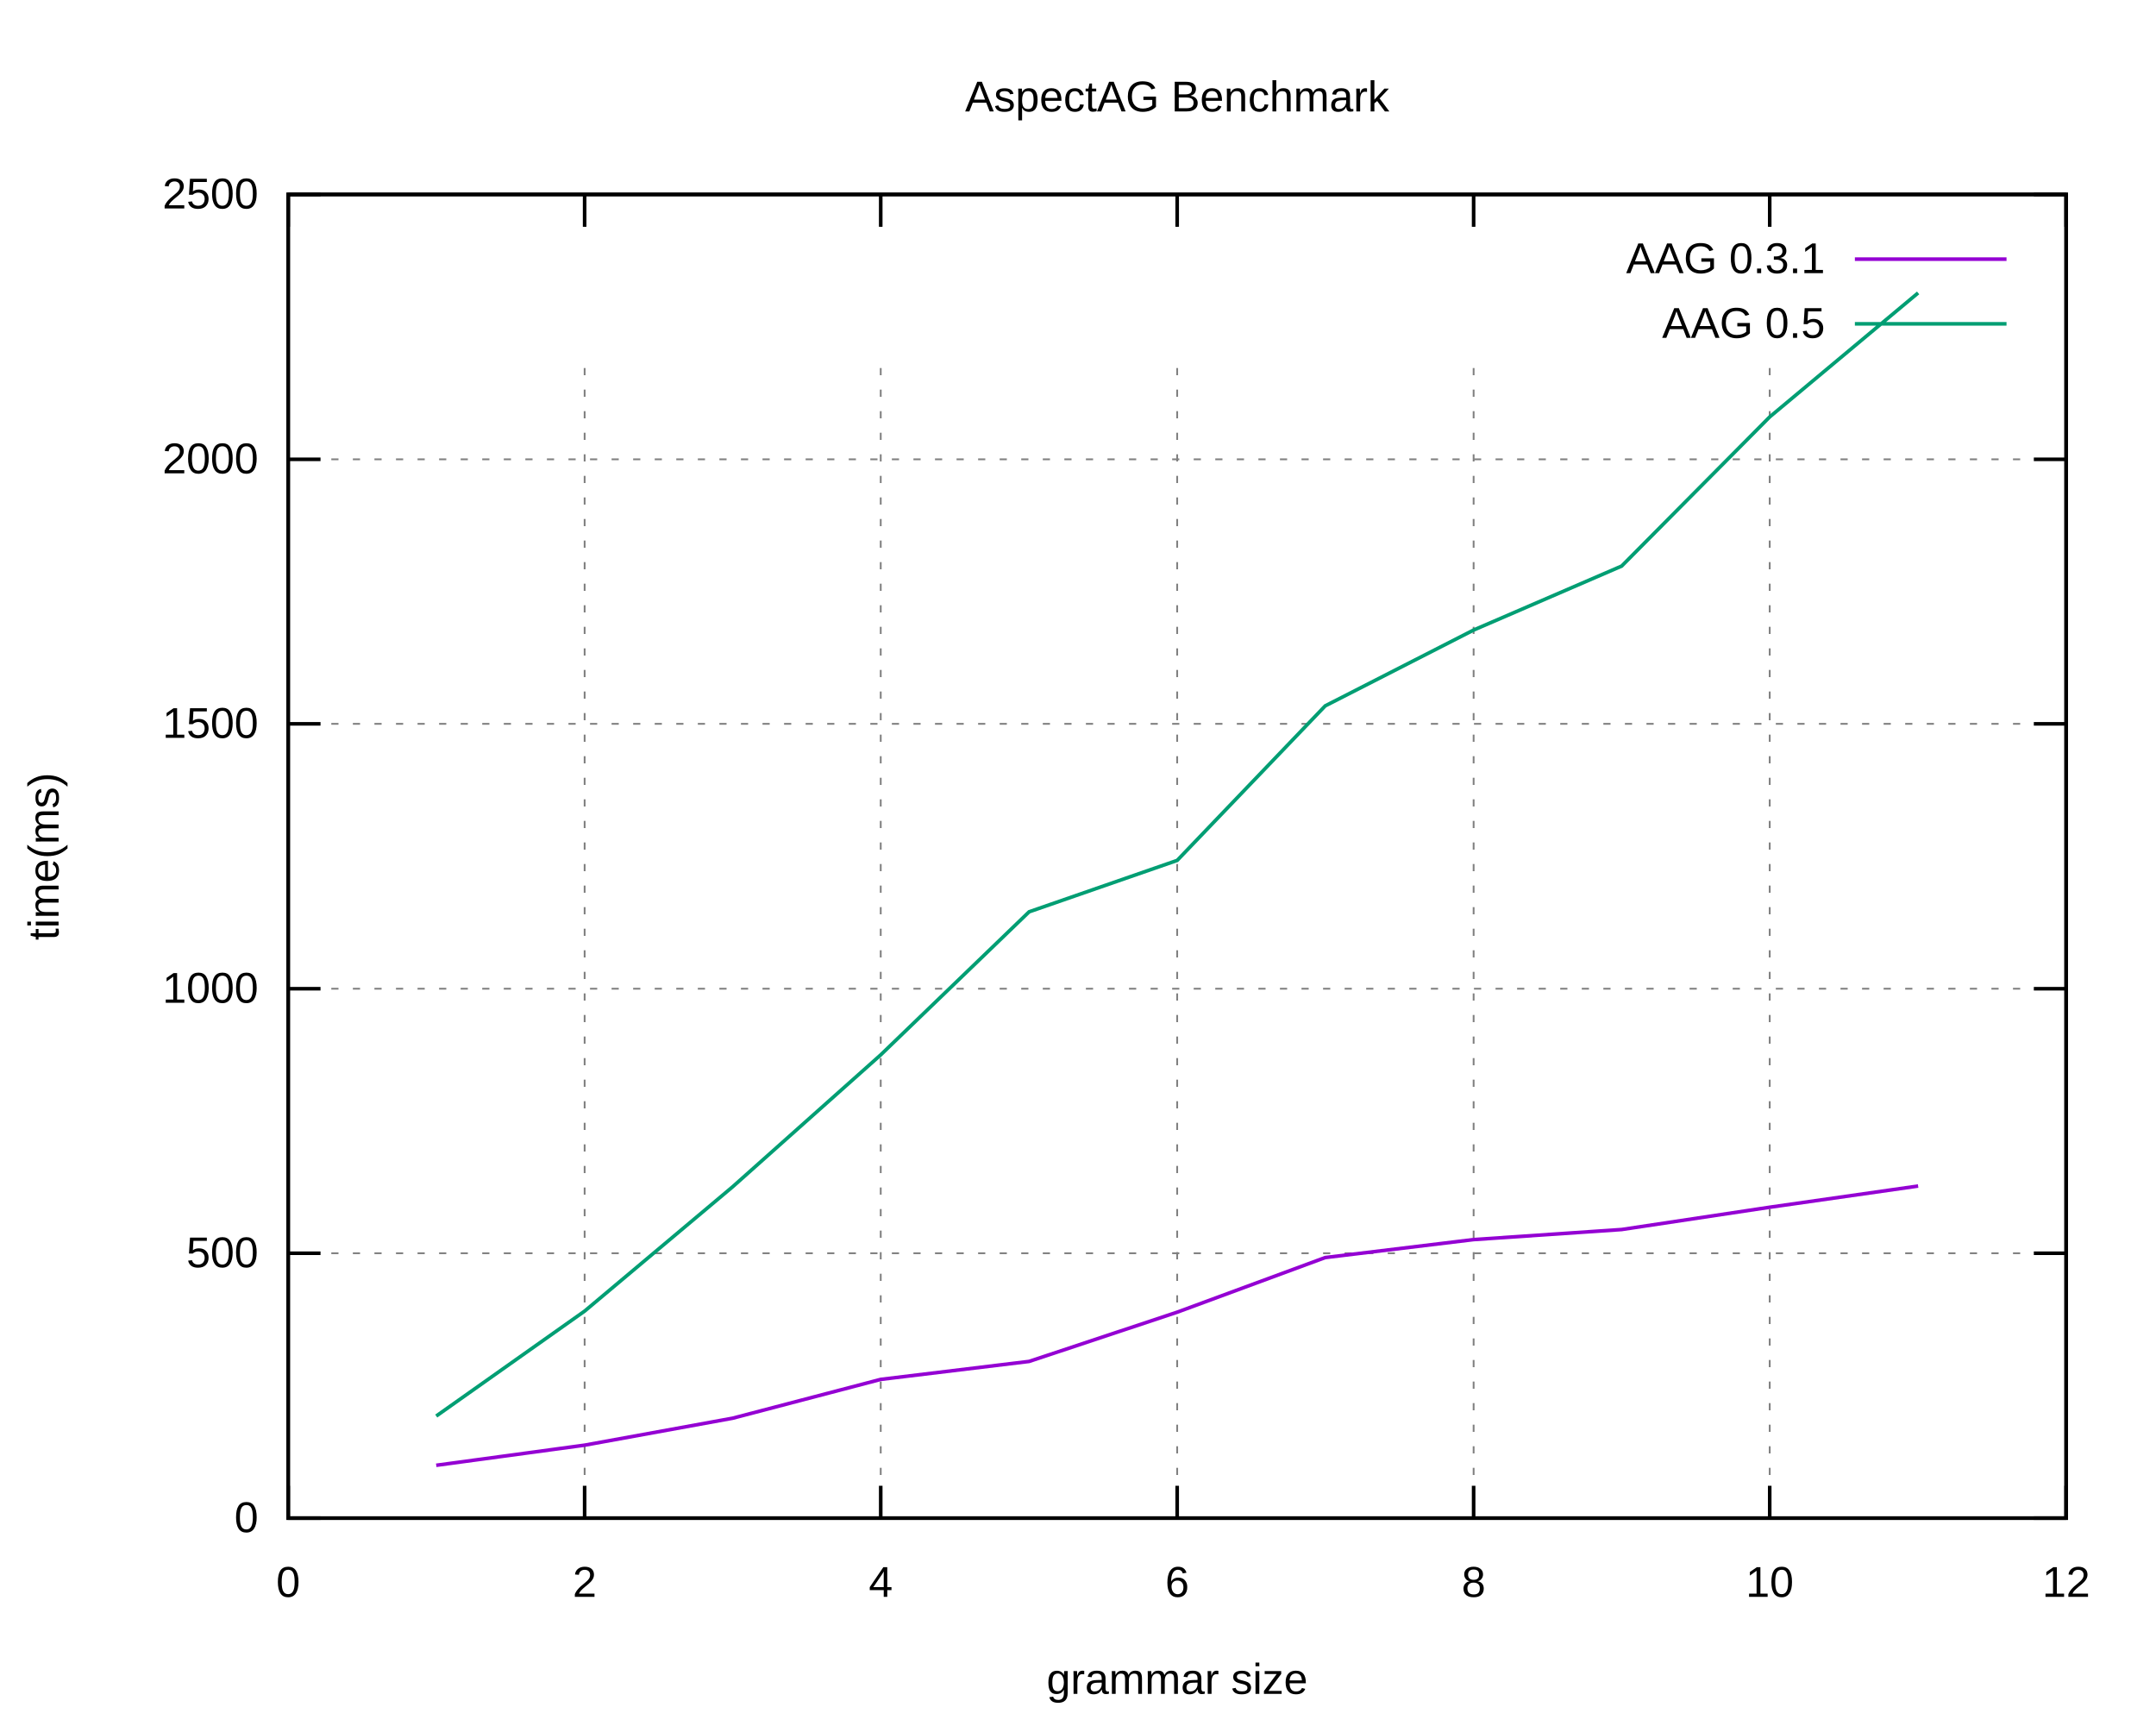
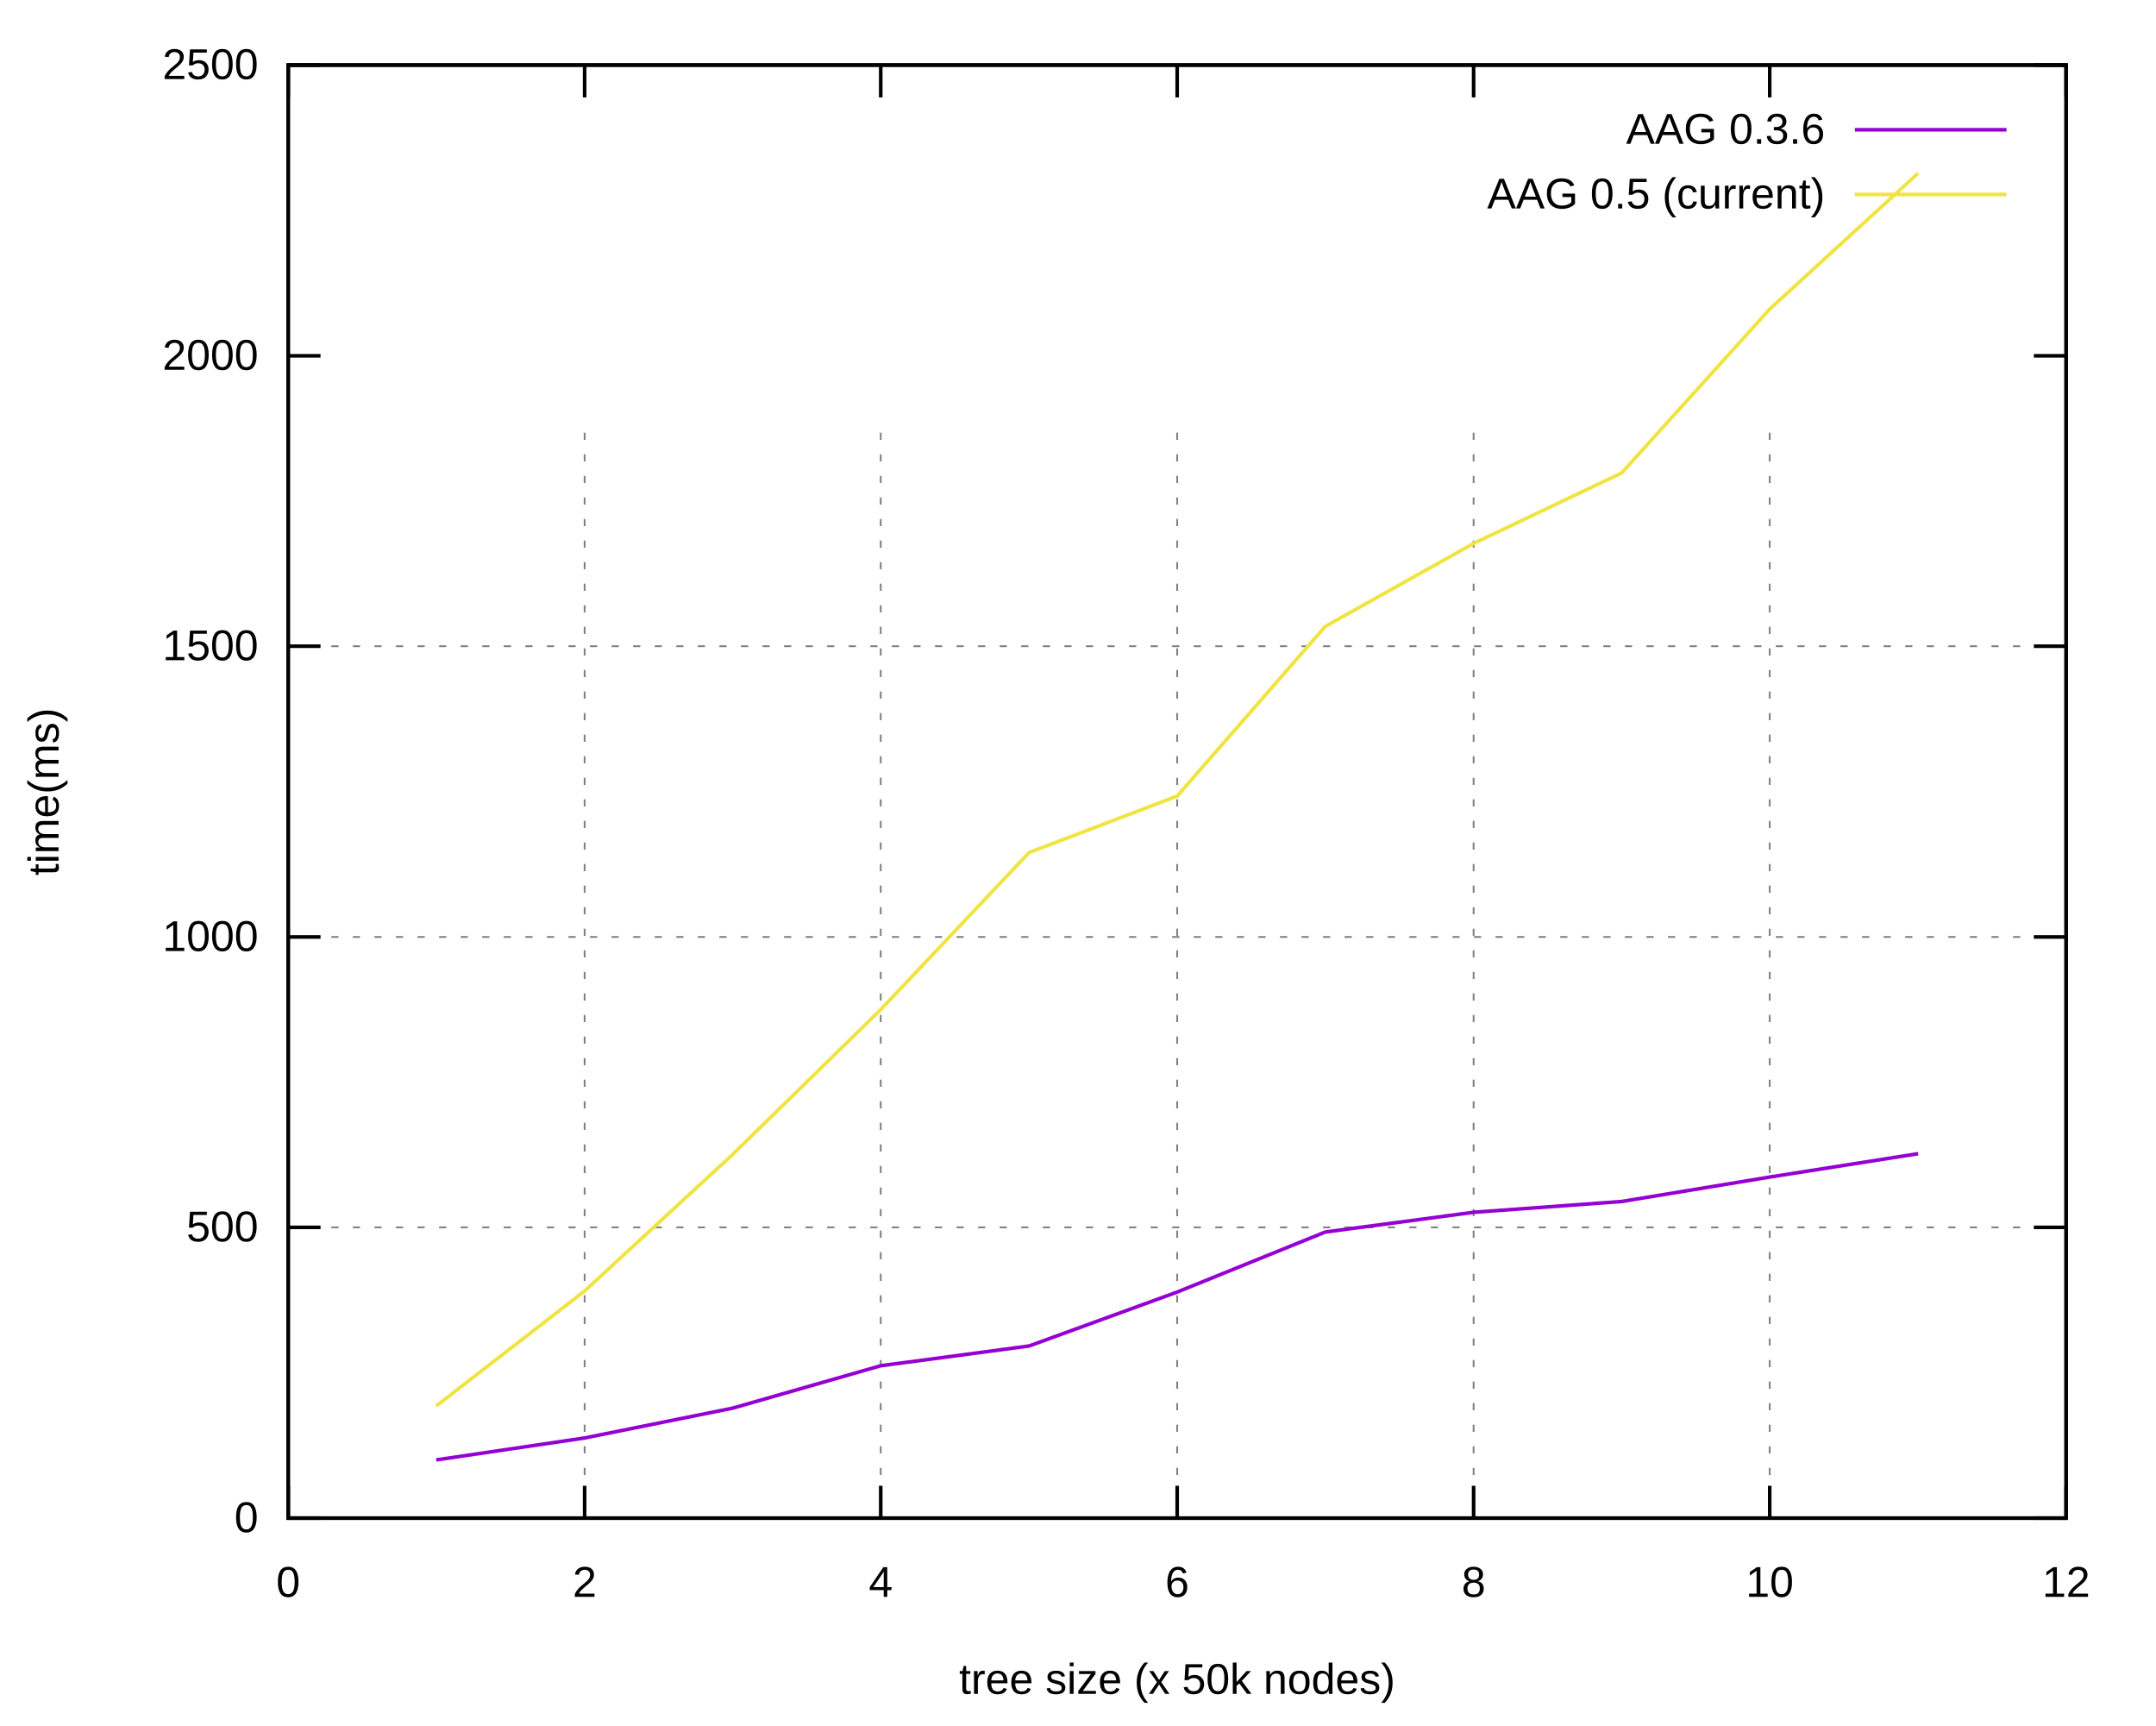
<svg xmlns="http://www.w3.org/2000/svg" xmlns:xlink="http://www.w3.org/1999/xlink" width="600" height="480" viewBox="0 0 600 480">
  <g id="gnuplot_canvas">
    <rect x="0" y="0" width="600" height="480" fill="none" />
    <defs>
      <circle id="gpDot" r="0.5" stroke-width="0.5" stroke="currentColor" />
      <path id="gpPt0" stroke-width="0.222" stroke="currentColor" d="M-1,0 h2 M0,-1 v2" />
      <path id="gpPt1" stroke-width="0.222" stroke="currentColor" d="M-1,-1 L1,1 M1,-1 L-1,1" />
      <path id="gpPt2" stroke-width="0.222" stroke="currentColor" d="M-1,0 L1,0 M0,-1 L0,1 M-1,-1 L1,1 M-1,1 L1,-1" />
      <rect id="gpPt3" stroke-width="0.222" stroke="currentColor" x="-1" y="-1" width="2" height="2" />
      <rect id="gpPt4" stroke-width="0.222" stroke="currentColor" fill="currentColor" x="-1" y="-1" width="2" height="2" />
      <circle id="gpPt5" stroke-width="0.222" stroke="currentColor" cx="0" cy="0" r="1" />
      <use xlink:href="#gpPt5" id="gpPt6" fill="currentColor" stroke="none" />
      <path id="gpPt7" stroke-width="0.222" stroke="currentColor" d="M0,-1.33 L-1.33,0.67 L1.33,0.67 z" />
      <use xlink:href="#gpPt7" id="gpPt8" fill="currentColor" stroke="none" />
      <use xlink:href="#gpPt7" id="gpPt9" stroke="currentColor" transform="rotate(180)" />
      <use xlink:href="#gpPt9" id="gpPt10" fill="currentColor" stroke="none" />
      <use xlink:href="#gpPt3" id="gpPt11" stroke="currentColor" transform="rotate(45)" />
      <use xlink:href="#gpPt11" id="gpPt12" fill="currentColor" stroke="none" />
      <path id="gpPt13" stroke-width="0.222" stroke="currentColor" d="M0,1.330 L1.265,0.411 L0.782,-1.067 L-0.782,-1.076 L-1.265,0.411 z" />
      <use xlink:href="#gpPt13" id="gpPt14" fill="currentColor" stroke="none" />
      <filter id="textbox" filterUnits="objectBoundingBox" x="0" y="0" height="1" width="1">
        <feFlood flood-color="white" flood-opacity="1" result="bgnd" />
        <feComposite in="SourceGraphic" in2="bgnd" operator="atop" />
      </filter>
      <filter id="greybox" filterUnits="objectBoundingBox" x="0" y="0" height="1" width="1">
        <feFlood flood-color="lightgrey" flood-opacity="1" result="grey" />
        <feComposite in="SourceGraphic" in2="grey" operator="atop" />
      </filter>
    </defs>
    <g fill="none" color="white" stroke="currentColor" stroke-width="1.00" stroke-linecap="butt" stroke-linejoin="miter">
</g>
    <g fill="none" color="black" stroke="currentColor" stroke-width="1.00" stroke-linecap="butt" stroke-linejoin="miter">
</g>
    <g fill="none" color="black" stroke="black" stroke-width="0.50" stroke-linecap="butt" stroke-linejoin="miter">
</g>
    <g fill="none" color="gray" stroke="currentColor" stroke-width="0.50" stroke-linecap="butt" stroke-linejoin="miter">
      <path stroke="gray" stroke-dasharray="2,4" class="gridline" d="M80.2,422.4 L575.0,422.4  " />
    </g>
    <g fill="none" color="gray" stroke="gray" stroke-width="1.00" stroke-linecap="butt" stroke-linejoin="miter">
</g>
    <g fill="none" color="black" stroke="currentColor" stroke-width="1.00" stroke-linecap="butt" stroke-linejoin="miter">
      <path stroke="black" d="M80.2,422.4 L89.2,422.4 M575.0,422.4 L566.0,422.4  " />
      <g transform="translate(71.9,426.3)" stroke="none" fill="black" font-family="Arial" font-size="12.00" text-anchor="end">
        <text>
          <tspan font-family="Arial"> 0</tspan>
        </text>
      </g>
    </g>
    <g fill="none" color="black" stroke="currentColor" stroke-width="1.00" stroke-linecap="butt" stroke-linejoin="miter">
</g>
    <g fill="none" color="black" stroke="black" stroke-width="0.50" stroke-linecap="butt" stroke-linejoin="miter">
</g>
    <g fill="none" color="gray" stroke="currentColor" stroke-width="0.50" stroke-linecap="butt" stroke-linejoin="miter">
-       <path stroke="gray" stroke-dasharray="2,4" class="gridline" d="M80.2,348.7 L575.0,348.7  " />
-     </g>
-     <g fill="none" color="gray" stroke="gray" stroke-width="1.00" stroke-linecap="butt" stroke-linejoin="miter">
- </g>
-     <g fill="none" color="black" stroke="currentColor" stroke-width="1.00" stroke-linecap="butt" stroke-linejoin="miter">
-       <path stroke="black" d="M80.2,348.7 L89.2,348.7 M575.0,348.7 L566.0,348.7  " />
-       <g transform="translate(71.9,352.6)" stroke="none" fill="black" font-family="Arial" font-size="12.00" text-anchor="end">
+       <path stroke="gray" stroke-dasharray="2,4" class="gridline" d="M80.2,341.5 L575.0,341.5  " />
+     </g>
+     <g fill="none" color="gray" stroke="gray" stroke-width="1.00" stroke-linecap="butt" stroke-linejoin="miter">
+ </g>
+     <g fill="none" color="black" stroke="currentColor" stroke-width="1.00" stroke-linecap="butt" stroke-linejoin="miter">
+       <path stroke="black" d="M80.2,341.5 L89.2,341.5 M575.0,341.5 L566.0,341.5  " />
+       <g transform="translate(71.9,345.4)" stroke="none" fill="black" font-family="Arial" font-size="12.00" text-anchor="end">
        <text>
          <tspan font-family="Arial"> 500</tspan>
        </text>
      </g>
    </g>
    <g fill="none" color="black" stroke="currentColor" stroke-width="1.00" stroke-linecap="butt" stroke-linejoin="miter">
</g>
    <g fill="none" color="black" stroke="black" stroke-width="0.50" stroke-linecap="butt" stroke-linejoin="miter">
</g>
    <g fill="none" color="gray" stroke="currentColor" stroke-width="0.50" stroke-linecap="butt" stroke-linejoin="miter">
-       <path stroke="gray" stroke-dasharray="2,4" class="gridline" d="M80.2,275.1 L575.0,275.1  " />
-     </g>
-     <g fill="none" color="gray" stroke="gray" stroke-width="1.00" stroke-linecap="butt" stroke-linejoin="miter">
- </g>
-     <g fill="none" color="black" stroke="currentColor" stroke-width="1.00" stroke-linecap="butt" stroke-linejoin="miter">
-       <path stroke="black" d="M80.2,275.1 L89.2,275.1 M575.0,275.1 L566.0,275.1  " />
-       <g transform="translate(71.9,279.0)" stroke="none" fill="black" font-family="Arial" font-size="12.00" text-anchor="end">
+       <path stroke="gray" stroke-dasharray="2,4" class="gridline" d="M80.2,260.7 L575.0,260.7  " />
+     </g>
+     <g fill="none" color="gray" stroke="gray" stroke-width="1.00" stroke-linecap="butt" stroke-linejoin="miter">
+ </g>
+     <g fill="none" color="black" stroke="currentColor" stroke-width="1.00" stroke-linecap="butt" stroke-linejoin="miter">
+       <path stroke="black" d="M80.2,260.7 L89.2,260.7 M575.0,260.7 L566.0,260.7  " />
+       <g transform="translate(71.9,264.6)" stroke="none" fill="black" font-family="Arial" font-size="12.00" text-anchor="end">
        <text>
          <tspan font-family="Arial"> 1000</tspan>
        </text>
      </g>
    </g>
    <g fill="none" color="black" stroke="currentColor" stroke-width="1.00" stroke-linecap="butt" stroke-linejoin="miter">
</g>
    <g fill="none" color="black" stroke="black" stroke-width="0.50" stroke-linecap="butt" stroke-linejoin="miter">
</g>
    <g fill="none" color="gray" stroke="currentColor" stroke-width="0.50" stroke-linecap="butt" stroke-linejoin="miter">
-       <path stroke="gray" stroke-dasharray="2,4" class="gridline" d="M80.2,201.4 L575.0,201.4  " />
-     </g>
-     <g fill="none" color="gray" stroke="gray" stroke-width="1.00" stroke-linecap="butt" stroke-linejoin="miter">
- </g>
-     <g fill="none" color="black" stroke="currentColor" stroke-width="1.00" stroke-linecap="butt" stroke-linejoin="miter">
-       <path stroke="black" d="M80.2,201.4 L89.2,201.4 M575.0,201.4 L566.0,201.4  " />
-       <g transform="translate(71.9,205.3)" stroke="none" fill="black" font-family="Arial" font-size="12.00" text-anchor="end">
+       <path stroke="gray" stroke-dasharray="2,4" class="gridline" d="M80.2,179.8 L575.0,179.8  " />
+     </g>
+     <g fill="none" color="gray" stroke="gray" stroke-width="1.00" stroke-linecap="butt" stroke-linejoin="miter">
+ </g>
+     <g fill="none" color="black" stroke="currentColor" stroke-width="1.00" stroke-linecap="butt" stroke-linejoin="miter">
+       <path stroke="black" d="M80.2,179.8 L89.2,179.8 M575.0,179.8 L566.0,179.8  " />
+       <g transform="translate(71.9,183.7)" stroke="none" fill="black" font-family="Arial" font-size="12.00" text-anchor="end">
        <text>
          <tspan font-family="Arial"> 1500</tspan>
        </text>
      </g>
    </g>
    <g fill="none" color="black" stroke="currentColor" stroke-width="1.00" stroke-linecap="butt" stroke-linejoin="miter">
</g>
    <g fill="none" color="black" stroke="black" stroke-width="0.50" stroke-linecap="butt" stroke-linejoin="miter">
</g>
    <g fill="none" color="gray" stroke="currentColor" stroke-width="0.50" stroke-linecap="butt" stroke-linejoin="miter">
-       <path stroke="gray" stroke-dasharray="2,4" class="gridline" d="M80.2,127.8 L575.0,127.8  " />
-     </g>
-     <g fill="none" color="gray" stroke="gray" stroke-width="1.00" stroke-linecap="butt" stroke-linejoin="miter">
- </g>
-     <g fill="none" color="black" stroke="currentColor" stroke-width="1.00" stroke-linecap="butt" stroke-linejoin="miter">
-       <path stroke="black" d="M80.2,127.8 L89.2,127.8 M575.0,127.8 L566.0,127.8  " />
-       <g transform="translate(71.9,131.7)" stroke="none" fill="black" font-family="Arial" font-size="12.00" text-anchor="end">
+       <path stroke="gray" stroke-dasharray="2,4" class="gridline" d="M566.7,99.0 L575.0,99.0  " />
+     </g>
+     <g fill="none" color="gray" stroke="gray" stroke-width="1.00" stroke-linecap="butt" stroke-linejoin="miter">
+ </g>
+     <g fill="none" color="black" stroke="currentColor" stroke-width="1.00" stroke-linecap="butt" stroke-linejoin="miter">
+       <path stroke="black" d="M80.2,99.0 L89.2,99.0 M575.0,99.0 L566.0,99.0  " />
+       <g transform="translate(71.9,102.9)" stroke="none" fill="black" font-family="Arial" font-size="12.00" text-anchor="end">
        <text>
          <tspan font-family="Arial"> 2000</tspan>
        </text>
      </g>
    </g>
    <g fill="none" color="black" stroke="currentColor" stroke-width="1.00" stroke-linecap="butt" stroke-linejoin="miter">
</g>
    <g fill="none" color="black" stroke="black" stroke-width="0.50" stroke-linecap="butt" stroke-linejoin="miter">
</g>
    <g fill="none" color="gray" stroke="currentColor" stroke-width="0.50" stroke-linecap="butt" stroke-linejoin="miter">
-       <path stroke="gray" stroke-dasharray="2,4" class="gridline" d="M80.2,54.1 L575.0,54.1  " />
-     </g>
-     <g fill="none" color="gray" stroke="gray" stroke-width="1.00" stroke-linecap="butt" stroke-linejoin="miter">
- </g>
-     <g fill="none" color="black" stroke="currentColor" stroke-width="1.00" stroke-linecap="butt" stroke-linejoin="miter">
-       <path stroke="black" d="M80.2,54.1 L89.2,54.1 M575.0,54.1 L566.0,54.1  " />
-       <g transform="translate(71.9,58.0)" stroke="none" fill="black" font-family="Arial" font-size="12.00" text-anchor="end">
+       <path stroke="gray" stroke-dasharray="2,4" class="gridline" d="M80.2,18.1 L575.0,18.1  " />
+     </g>
+     <g fill="none" color="gray" stroke="gray" stroke-width="1.00" stroke-linecap="butt" stroke-linejoin="miter">
+ </g>
+     <g fill="none" color="black" stroke="currentColor" stroke-width="1.00" stroke-linecap="butt" stroke-linejoin="miter">
+       <path stroke="black" d="M80.2,18.1 L89.2,18.1 M575.0,18.1 L566.0,18.1  " />
+       <g transform="translate(71.9,22.0)" stroke="none" fill="black" font-family="Arial" font-size="12.00" text-anchor="end">
        <text>
          <tspan font-family="Arial"> 2500</tspan>
        </text>
      </g>
    </g>
    <g fill="none" color="black" stroke="currentColor" stroke-width="1.00" stroke-linecap="butt" stroke-linejoin="miter">
</g>
    <g fill="none" color="black" stroke="black" stroke-width="0.50" stroke-linecap="butt" stroke-linejoin="miter">
</g>
    <g fill="none" color="gray" stroke="currentColor" stroke-width="0.50" stroke-linecap="butt" stroke-linejoin="miter">
-       <path stroke="gray" stroke-dasharray="2,4" class="gridline" d="M80.2,422.4 L80.2,99.1 M80.2,63.1 L80.2,54.1  " />
-     </g>
-     <g fill="none" color="gray" stroke="gray" stroke-width="1.00" stroke-linecap="butt" stroke-linejoin="miter">
- </g>
-     <g fill="none" color="black" stroke="currentColor" stroke-width="1.00" stroke-linecap="butt" stroke-linejoin="miter">
-       <path stroke="black" d="M80.2,422.4 L80.2,413.4 M80.2,54.1 L80.2,63.1  " />
+       <path stroke="gray" stroke-dasharray="2,4" class="gridline" d="M80.2,422.4 L80.2,117.1 M80.2,27.1 L80.2,18.1  " />
+     </g>
+     <g fill="none" color="gray" stroke="gray" stroke-width="1.00" stroke-linecap="butt" stroke-linejoin="miter">
+ </g>
+     <g fill="none" color="black" stroke="currentColor" stroke-width="1.00" stroke-linecap="butt" stroke-linejoin="miter">
+       <path stroke="black" d="M80.2,422.4 L80.2,413.4 M80.2,18.1 L80.2,27.1  " />
      <g transform="translate(80.2,444.3)" stroke="none" fill="black" font-family="Arial" font-size="12.00" text-anchor="middle">
        <text>
          <tspan font-family="Arial"> 0</tspan>
        </text>
      </g>
    </g>
    <g fill="none" color="black" stroke="currentColor" stroke-width="1.00" stroke-linecap="butt" stroke-linejoin="miter">
</g>
    <g fill="none" color="black" stroke="black" stroke-width="0.50" stroke-linecap="butt" stroke-linejoin="miter">
</g>
    <g fill="none" color="gray" stroke="currentColor" stroke-width="0.50" stroke-linecap="butt" stroke-linejoin="miter">
-       <path stroke="gray" stroke-dasharray="2,4" class="gridline" d="M162.7,422.4 L162.7,99.1 M162.7,63.1 L162.7,54.1  " />
-     </g>
-     <g fill="none" color="gray" stroke="gray" stroke-width="1.00" stroke-linecap="butt" stroke-linejoin="miter">
- </g>
-     <g fill="none" color="black" stroke="currentColor" stroke-width="1.00" stroke-linecap="butt" stroke-linejoin="miter">
-       <path stroke="black" d="M162.7,422.4 L162.7,413.4 M162.7,54.1 L162.7,63.1  " />
+       <path stroke="gray" stroke-dasharray="2,4" class="gridline" d="M162.7,422.4 L162.7,117.1 M162.7,27.1 L162.7,18.1  " />
+     </g>
+     <g fill="none" color="gray" stroke="gray" stroke-width="1.00" stroke-linecap="butt" stroke-linejoin="miter">
+ </g>
+     <g fill="none" color="black" stroke="currentColor" stroke-width="1.00" stroke-linecap="butt" stroke-linejoin="miter">
+       <path stroke="black" d="M162.7,422.4 L162.7,413.4 M162.7,18.1 L162.7,27.1  " />
      <g transform="translate(162.7,444.3)" stroke="none" fill="black" font-family="Arial" font-size="12.00" text-anchor="middle">
        <text>
          <tspan font-family="Arial"> 2</tspan>
        </text>
      </g>
    </g>
    <g fill="none" color="black" stroke="currentColor" stroke-width="1.00" stroke-linecap="butt" stroke-linejoin="miter">
</g>
    <g fill="none" color="black" stroke="black" stroke-width="0.50" stroke-linecap="butt" stroke-linejoin="miter">
</g>
    <g fill="none" color="gray" stroke="currentColor" stroke-width="0.50" stroke-linecap="butt" stroke-linejoin="miter">
-       <path stroke="gray" stroke-dasharray="2,4" class="gridline" d="M245.1,422.4 L245.1,99.1 M245.1,63.1 L245.1,54.1  " />
-     </g>
-     <g fill="none" color="gray" stroke="gray" stroke-width="1.00" stroke-linecap="butt" stroke-linejoin="miter">
- </g>
-     <g fill="none" color="black" stroke="currentColor" stroke-width="1.00" stroke-linecap="butt" stroke-linejoin="miter">
-       <path stroke="black" d="M245.1,422.4 L245.1,413.4 M245.1,54.1 L245.1,63.1  " />
+       <path stroke="gray" stroke-dasharray="2,4" class="gridline" d="M245.1,422.4 L245.1,117.1 M245.1,27.1 L245.1,18.1  " />
+     </g>
+     <g fill="none" color="gray" stroke="gray" stroke-width="1.00" stroke-linecap="butt" stroke-linejoin="miter">
+ </g>
+     <g fill="none" color="black" stroke="currentColor" stroke-width="1.00" stroke-linecap="butt" stroke-linejoin="miter">
+       <path stroke="black" d="M245.1,422.4 L245.1,413.4 M245.1,18.1 L245.1,27.1  " />
      <g transform="translate(245.1,444.3)" stroke="none" fill="black" font-family="Arial" font-size="12.00" text-anchor="middle">
        <text>
          <tspan font-family="Arial"> 4</tspan>
        </text>
      </g>
    </g>
    <g fill="none" color="black" stroke="currentColor" stroke-width="1.00" stroke-linecap="butt" stroke-linejoin="miter">
</g>
    <g fill="none" color="black" stroke="black" stroke-width="0.50" stroke-linecap="butt" stroke-linejoin="miter">
</g>
    <g fill="none" color="gray" stroke="currentColor" stroke-width="0.50" stroke-linecap="butt" stroke-linejoin="miter">
-       <path stroke="gray" stroke-dasharray="2,4" class="gridline" d="M327.6,422.4 L327.6,99.1 M327.6,63.1 L327.6,54.1  " />
-     </g>
-     <g fill="none" color="gray" stroke="gray" stroke-width="1.00" stroke-linecap="butt" stroke-linejoin="miter">
- </g>
-     <g fill="none" color="black" stroke="currentColor" stroke-width="1.00" stroke-linecap="butt" stroke-linejoin="miter">
-       <path stroke="black" d="M327.6,422.4 L327.6,413.4 M327.6,54.1 L327.6,63.1  " />
+       <path stroke="gray" stroke-dasharray="2,4" class="gridline" d="M327.6,422.4 L327.6,117.1 M327.6,27.1 L327.6,18.1  " />
+     </g>
+     <g fill="none" color="gray" stroke="gray" stroke-width="1.00" stroke-linecap="butt" stroke-linejoin="miter">
+ </g>
+     <g fill="none" color="black" stroke="currentColor" stroke-width="1.00" stroke-linecap="butt" stroke-linejoin="miter">
+       <path stroke="black" d="M327.6,422.4 L327.6,413.4 M327.6,18.1 L327.6,27.1  " />
      <g transform="translate(327.6,444.3)" stroke="none" fill="black" font-family="Arial" font-size="12.00" text-anchor="middle">
        <text>
          <tspan font-family="Arial"> 6</tspan>
        </text>
      </g>
    </g>
    <g fill="none" color="black" stroke="currentColor" stroke-width="1.00" stroke-linecap="butt" stroke-linejoin="miter">
</g>
    <g fill="none" color="black" stroke="black" stroke-width="0.50" stroke-linecap="butt" stroke-linejoin="miter">
</g>
    <g fill="none" color="gray" stroke="currentColor" stroke-width="0.50" stroke-linecap="butt" stroke-linejoin="miter">
-       <path stroke="gray" stroke-dasharray="2,4" class="gridline" d="M410.1,422.4 L410.1,99.1 M410.1,63.1 L410.1,54.1  " />
-     </g>
-     <g fill="none" color="gray" stroke="gray" stroke-width="1.00" stroke-linecap="butt" stroke-linejoin="miter">
- </g>
-     <g fill="none" color="black" stroke="currentColor" stroke-width="1.00" stroke-linecap="butt" stroke-linejoin="miter">
-       <path stroke="black" d="M410.1,422.4 L410.1,413.4 M410.1,54.1 L410.1,63.1  " />
+       <path stroke="gray" stroke-dasharray="2,4" class="gridline" d="M410.1,422.4 L410.1,117.1 M410.1,27.1 L410.1,18.1  " />
+     </g>
+     <g fill="none" color="gray" stroke="gray" stroke-width="1.00" stroke-linecap="butt" stroke-linejoin="miter">
+ </g>
+     <g fill="none" color="black" stroke="currentColor" stroke-width="1.00" stroke-linecap="butt" stroke-linejoin="miter">
+       <path stroke="black" d="M410.1,422.4 L410.1,413.4 M410.1,18.1 L410.1,27.1  " />
      <g transform="translate(410.1,444.3)" stroke="none" fill="black" font-family="Arial" font-size="12.00" text-anchor="middle">
        <text>
          <tspan font-family="Arial"> 8</tspan>
        </text>
      </g>
    </g>
    <g fill="none" color="black" stroke="currentColor" stroke-width="1.00" stroke-linecap="butt" stroke-linejoin="miter">
</g>
    <g fill="none" color="black" stroke="black" stroke-width="0.50" stroke-linecap="butt" stroke-linejoin="miter">
</g>
    <g fill="none" color="gray" stroke="currentColor" stroke-width="0.50" stroke-linecap="butt" stroke-linejoin="miter">
-       <path stroke="gray" stroke-dasharray="2,4" class="gridline" d="M492.5,422.4 L492.5,99.1 M492.5,63.1 L492.5,54.1  " />
-     </g>
-     <g fill="none" color="gray" stroke="gray" stroke-width="1.00" stroke-linecap="butt" stroke-linejoin="miter">
- </g>
-     <g fill="none" color="black" stroke="currentColor" stroke-width="1.00" stroke-linecap="butt" stroke-linejoin="miter">
-       <path stroke="black" d="M492.5,422.4 L492.5,413.4 M492.5,54.1 L492.5,63.1  " />
+       <path stroke="gray" stroke-dasharray="2,4" class="gridline" d="M492.5,422.4 L492.5,117.1 M492.5,27.1 L492.5,18.1  " />
+     </g>
+     <g fill="none" color="gray" stroke="gray" stroke-width="1.00" stroke-linecap="butt" stroke-linejoin="miter">
+ </g>
+     <g fill="none" color="black" stroke="currentColor" stroke-width="1.00" stroke-linecap="butt" stroke-linejoin="miter">
+       <path stroke="black" d="M492.5,422.4 L492.5,413.4 M492.5,18.1 L492.5,27.1  " />
      <g transform="translate(492.5,444.3)" stroke="none" fill="black" font-family="Arial" font-size="12.00" text-anchor="middle">
        <text>
          <tspan font-family="Arial"> 10</tspan>
        </text>
      </g>
    </g>
    <g fill="none" color="black" stroke="currentColor" stroke-width="1.00" stroke-linecap="butt" stroke-linejoin="miter">
</g>
    <g fill="none" color="black" stroke="black" stroke-width="0.50" stroke-linecap="butt" stroke-linejoin="miter">
</g>
    <g fill="none" color="gray" stroke="currentColor" stroke-width="0.50" stroke-linecap="butt" stroke-linejoin="miter">
-       <path stroke="gray" stroke-dasharray="2,4" class="gridline" d="M575.0,422.4 L575.0,54.1  " />
-     </g>
-     <g fill="none" color="gray" stroke="gray" stroke-width="1.00" stroke-linecap="butt" stroke-linejoin="miter">
- </g>
-     <g fill="none" color="black" stroke="currentColor" stroke-width="1.00" stroke-linecap="butt" stroke-linejoin="miter">
-       <path stroke="black" d="M575.0,422.4 L575.0,413.4 M575.0,54.1 L575.0,63.1  " />
+       <path stroke="gray" stroke-dasharray="2,4" class="gridline" d="M575.0,422.4 L575.0,18.1  " />
+     </g>
+     <g fill="none" color="gray" stroke="gray" stroke-width="1.00" stroke-linecap="butt" stroke-linejoin="miter">
+ </g>
+     <g fill="none" color="black" stroke="currentColor" stroke-width="1.00" stroke-linecap="butt" stroke-linejoin="miter">
+       <path stroke="black" d="M575.0,422.4 L575.0,413.4 M575.0,18.1 L575.0,27.1  " />
      <g transform="translate(575.0,444.3)" stroke="none" fill="black" font-family="Arial" font-size="12.00" text-anchor="middle">
        <text>
          <tspan font-family="Arial"> 12</tspan>
        </text>
      </g>
    </g>
    <g fill="none" color="black" stroke="currentColor" stroke-width="1.00" stroke-linecap="butt" stroke-linejoin="miter">
</g>
    <g fill="none" color="black" stroke="currentColor" stroke-width="1.00" stroke-linecap="butt" stroke-linejoin="miter">
-       <path stroke="black" d="M80.2,54.1 L80.2,422.4 L575.0,422.4 L575.0,54.1 L80.2,54.1 Z  " />
-     </g>
-     <g fill="none" color="black" stroke="currentColor" stroke-width="1.00" stroke-linecap="butt" stroke-linejoin="miter">
-       <g transform="translate(16.3,238.3) rotate(270)" stroke="none" fill="black" font-family="Arial" font-size="12.00" text-anchor="middle">
+       <path stroke="black" d="M80.2,18.1 L80.2,422.4 L575.0,422.4 L575.0,18.1 L80.2,18.1 Z  " />
+     </g>
+     <g fill="none" color="black" stroke="currentColor" stroke-width="1.00" stroke-linecap="butt" stroke-linejoin="miter">
+       <g transform="translate(16.3,220.3) rotate(270)" stroke="none" fill="black" font-family="Arial" font-size="12.00" text-anchor="middle">
        <text>
          <tspan font-family="Arial">time(ms)</tspan>
        </text>
      </g>
    </g>
    <g fill="none" color="black" stroke="currentColor" stroke-width="1.00" stroke-linecap="butt" stroke-linejoin="miter">
      <g transform="translate(327.6,471.3)" stroke="none" fill="black" font-family="Arial" font-size="12.00" text-anchor="middle">
        <text>
-           <tspan font-family="Arial">grammar size</tspan>
-         </text>
-       </g>
-     </g>
-     <g fill="none" color="black" stroke="currentColor" stroke-width="1.00" stroke-linecap="butt" stroke-linejoin="miter">
-       <g transform="translate(327.6,31.0)" stroke="none" fill="black" font-family="Arial" font-size="12.00" text-anchor="middle">
-         <text>
-           <tspan font-family="Arial">AspectAG Benchmark</tspan>
-         </text>
-       </g>
-     </g>
+           <tspan font-family="Arial">tree size (x 50k nodes)</tspan>
+         </text>
+       </g>
+     </g>
+     <g fill="none" color="black" stroke="currentColor" stroke-width="1.00" stroke-linecap="butt" stroke-linejoin="miter">
+ </g>
    <g id="gnuplot_plot_1">
      <g fill="none" color="black" stroke="currentColor" stroke-width="1.00" stroke-linecap="butt" stroke-linejoin="miter">
-         <g transform="translate(507.9,76.0)" stroke="none" fill="black" font-family="Arial" font-size="12.00" text-anchor="end">
-           <text>AAG 0.3.1</text>
+         <g transform="translate(507.9,40.0)" stroke="none" fill="black" font-family="Arial" font-size="12.00" text-anchor="end">
+           <text>AAG 0.3.6</text>
        </g>
      </g>
      <g fill="none" color="black" stroke="currentColor" stroke-width="1.00" stroke-linecap="butt" stroke-linejoin="miter">
-         <path stroke="rgb(148,   0, 211)" d="M516.2,72.1 L558.4,72.1 M121.4,407.7 L162.7,402.1 L203.9,394.6 L245.1,383.8 L286.4,378.8 L327.6,365.1   L368.8,349.9 L410.1,344.9 L451.3,342.1 L492.5,335.9 L533.8,330.0  " />
+         <path stroke="rgb(148,   0, 211)" d="M516.2,36.1 L558.4,36.1 M121.4,406.2 L162.7,400.1 L203.9,391.8 L245.1,380.0 L286.4,374.5 L327.6,359.5   L368.8,342.8 L410.1,337.3 L451.3,334.3 L492.5,327.5 L533.8,321.0  " />
      </g>
    </g>
    <g id="gnuplot_plot_2">
      <g fill="none" color="black" stroke="currentColor" stroke-width="1.00" stroke-linecap="butt" stroke-linejoin="miter">
-         <g transform="translate(507.9,94.0)" stroke="none" fill="black" font-family="Arial" font-size="12.00" text-anchor="end">
-           <text>AAG 0.5</text>
+ </g>
+     </g>
+     <g id="gnuplot_plot_3">
+       <g fill="none" color="black" stroke="currentColor" stroke-width="1.00" stroke-linecap="butt" stroke-linejoin="miter">
+ </g>
+     </g>
+     <g id="gnuplot_plot_4">
+       <g fill="none" color="black" stroke="currentColor" stroke-width="1.00" stroke-linecap="butt" stroke-linejoin="miter">
+ </g>
+     </g>
+     <g id="gnuplot_plot_5">
+       <g fill="none" color="black" stroke="currentColor" stroke-width="1.00" stroke-linecap="butt" stroke-linejoin="miter">
+         <g transform="translate(507.9,58.0)" stroke="none" fill="black" font-family="Arial" font-size="12.00" text-anchor="end">
+           <text>AAG 0.5 (current)</text>
        </g>
      </g>
      <g fill="none" color="black" stroke="currentColor" stroke-width="1.00" stroke-linecap="butt" stroke-linejoin="miter">
-         <path stroke="rgb(  0, 158, 115)" d="M516.2,90.1 L558.4,90.1 M121.4,394.0 L162.7,364.8 L203.9,330.2 L245.1,293.5 L286.4,253.7 L327.6,239.4   L368.8,196.4 L410.1,175.3 L451.3,157.5 L492.5,116.0 L533.8,81.5  " />
-       </g>
-     </g>
-     <g fill="none" color="white" stroke="rgb(  0, 158, 115)" stroke-width="2.00" stroke-linecap="butt" stroke-linejoin="miter">
+         <path stroke="rgb(240, 228,  66)" d="M516.2,54.1 L558.4,54.1 M121.4,391.2 L162.7,359.2 L203.9,321.2 L245.1,280.9 L286.4,237.2 L327.6,221.5   L368.8,174.3 L410.1,151.2 L451.3,131.6 L492.5,86.0 L533.8,48.2  " />
+       </g>
+     </g>
+     <g fill="none" color="white" stroke="rgb(240, 228,  66)" stroke-width="2.00" stroke-linecap="butt" stroke-linejoin="miter">
</g>
    <g fill="none" color="black" stroke="currentColor" stroke-width="2.00" stroke-linecap="butt" stroke-linejoin="miter">
</g>
    <g fill="none" color="black" stroke="black" stroke-width="1.00" stroke-linecap="butt" stroke-linejoin="miter">
</g>
    <g fill="none" color="black" stroke="currentColor" stroke-width="1.00" stroke-linecap="butt" stroke-linejoin="miter">
-       <path stroke="black" d="M80.2,54.1 L80.2,422.4 L575.0,422.4 L575.0,54.1 L80.2,54.1 Z  " />
+       <path stroke="black" d="M80.2,18.1 L80.2,422.4 L575.0,422.4 L575.0,18.1 L80.2,18.1 Z  " />
    </g>
    <g fill="none" color="black" stroke="currentColor" stroke-width="1.00" stroke-linecap="butt" stroke-linejoin="miter">
</g>
  </g>
</svg>
